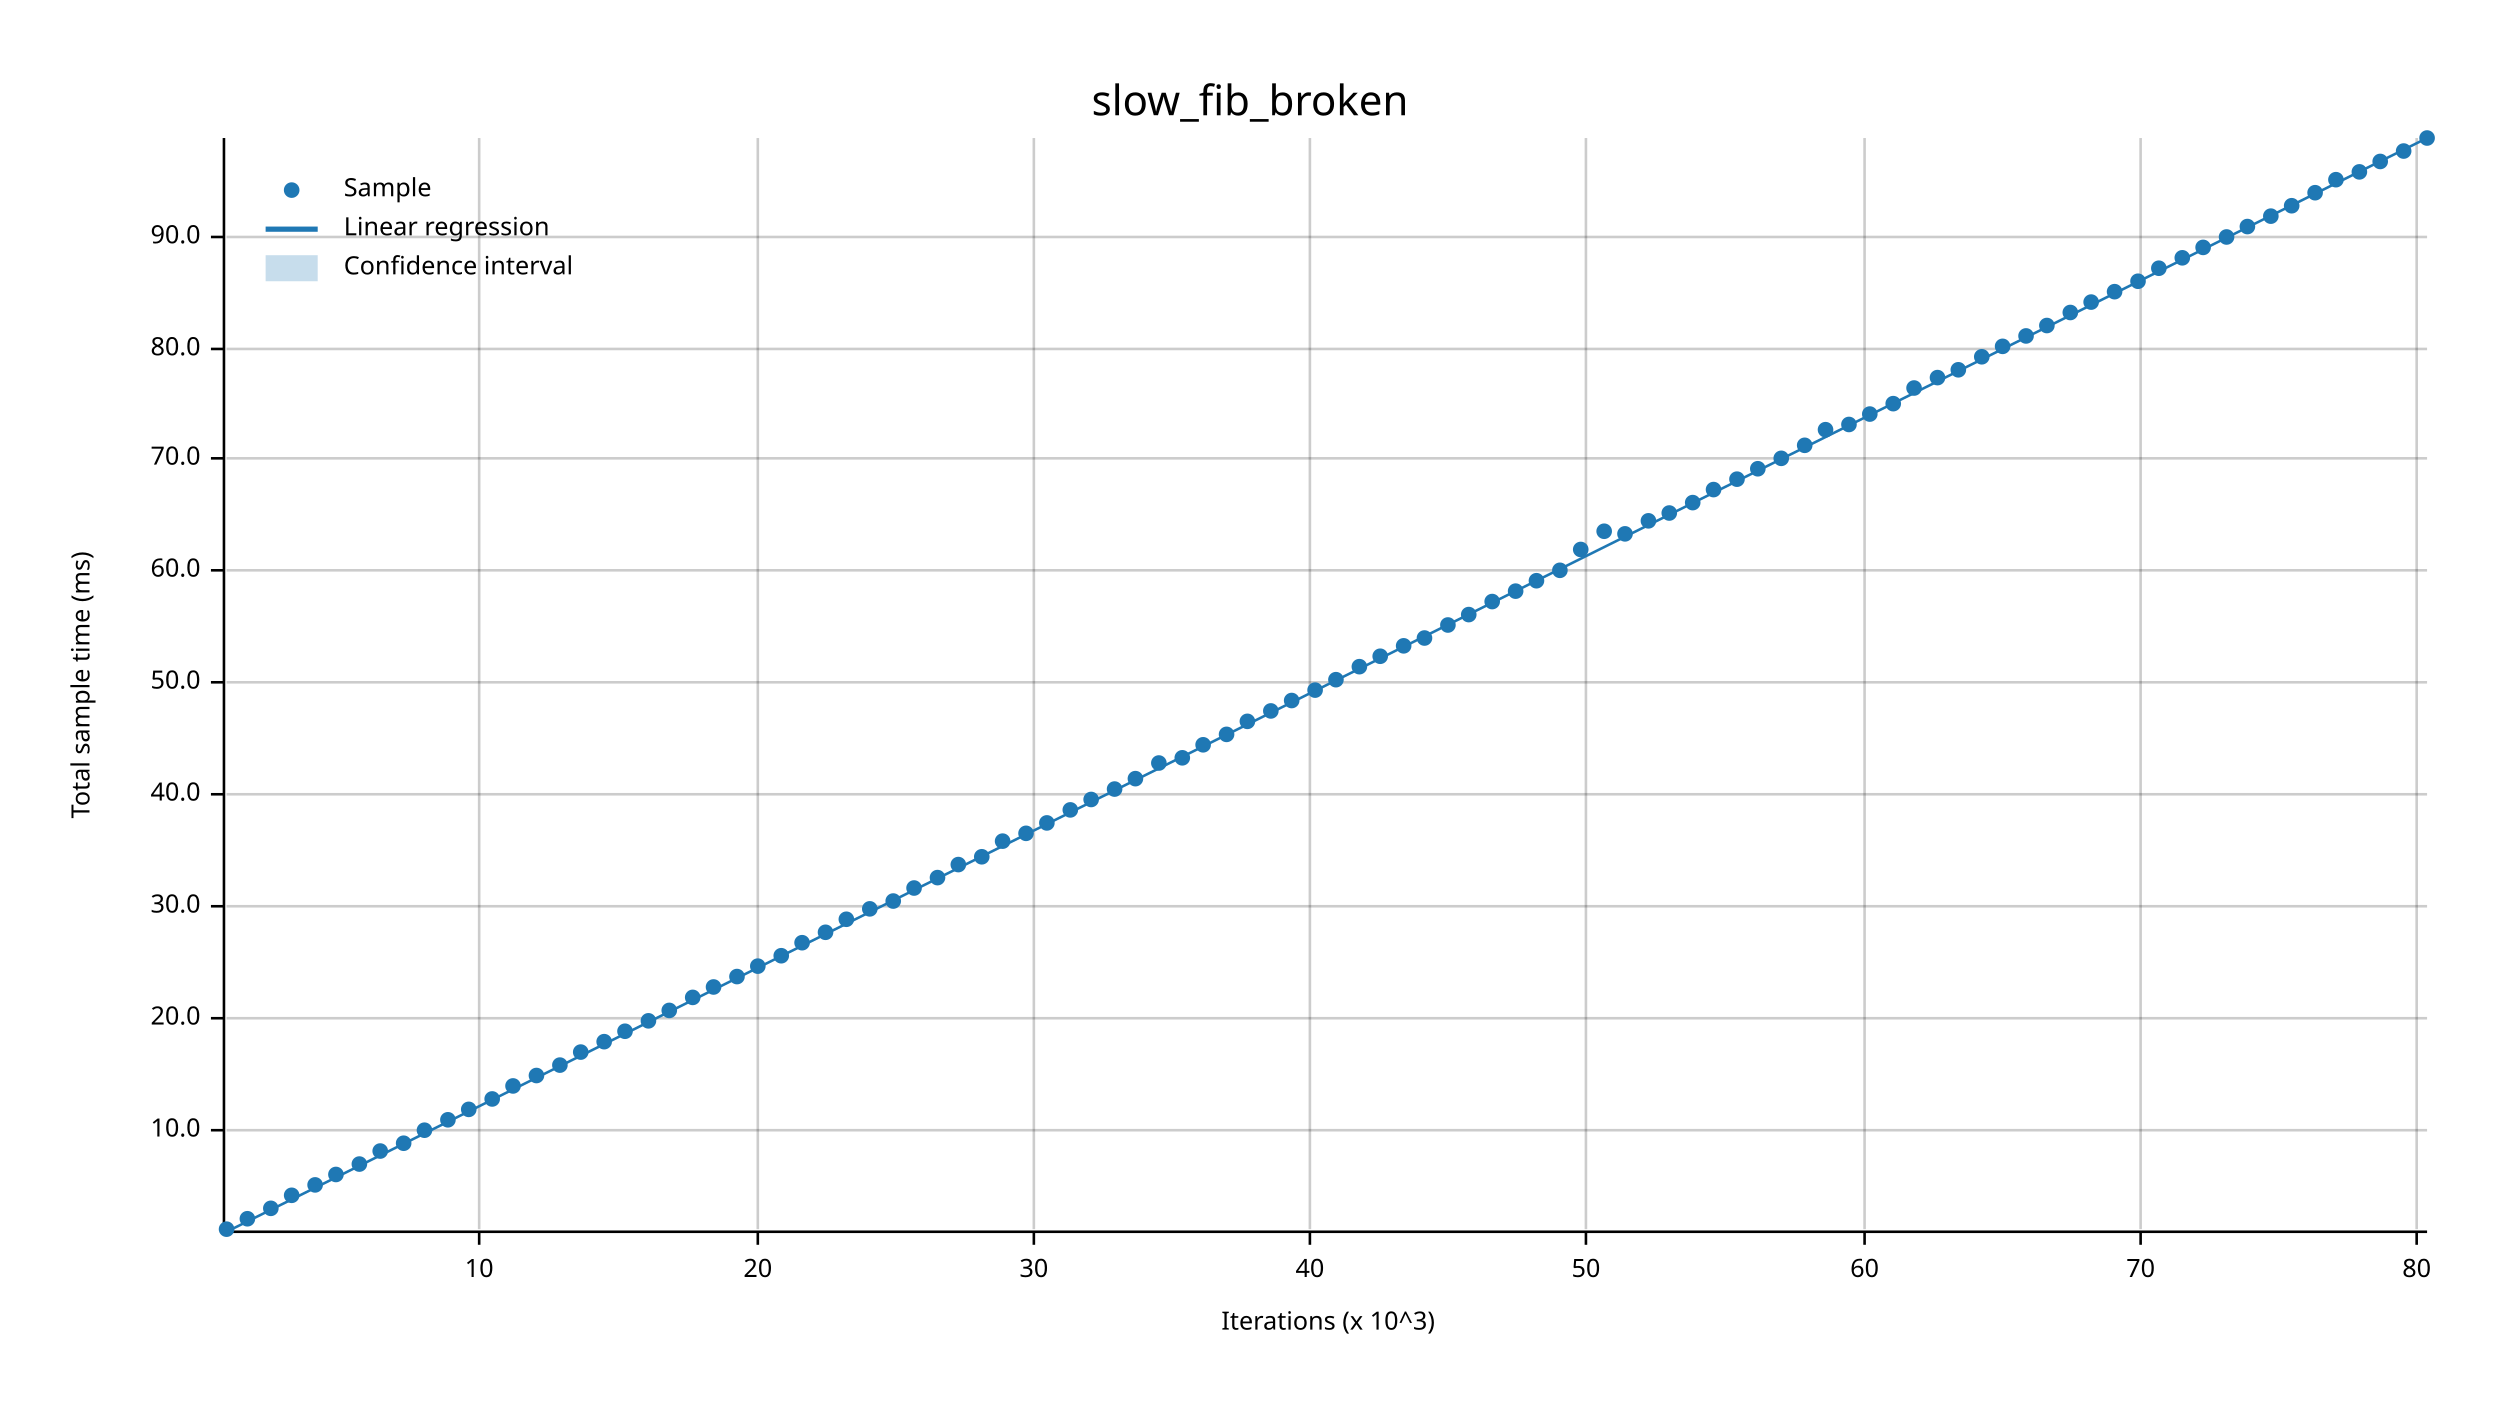
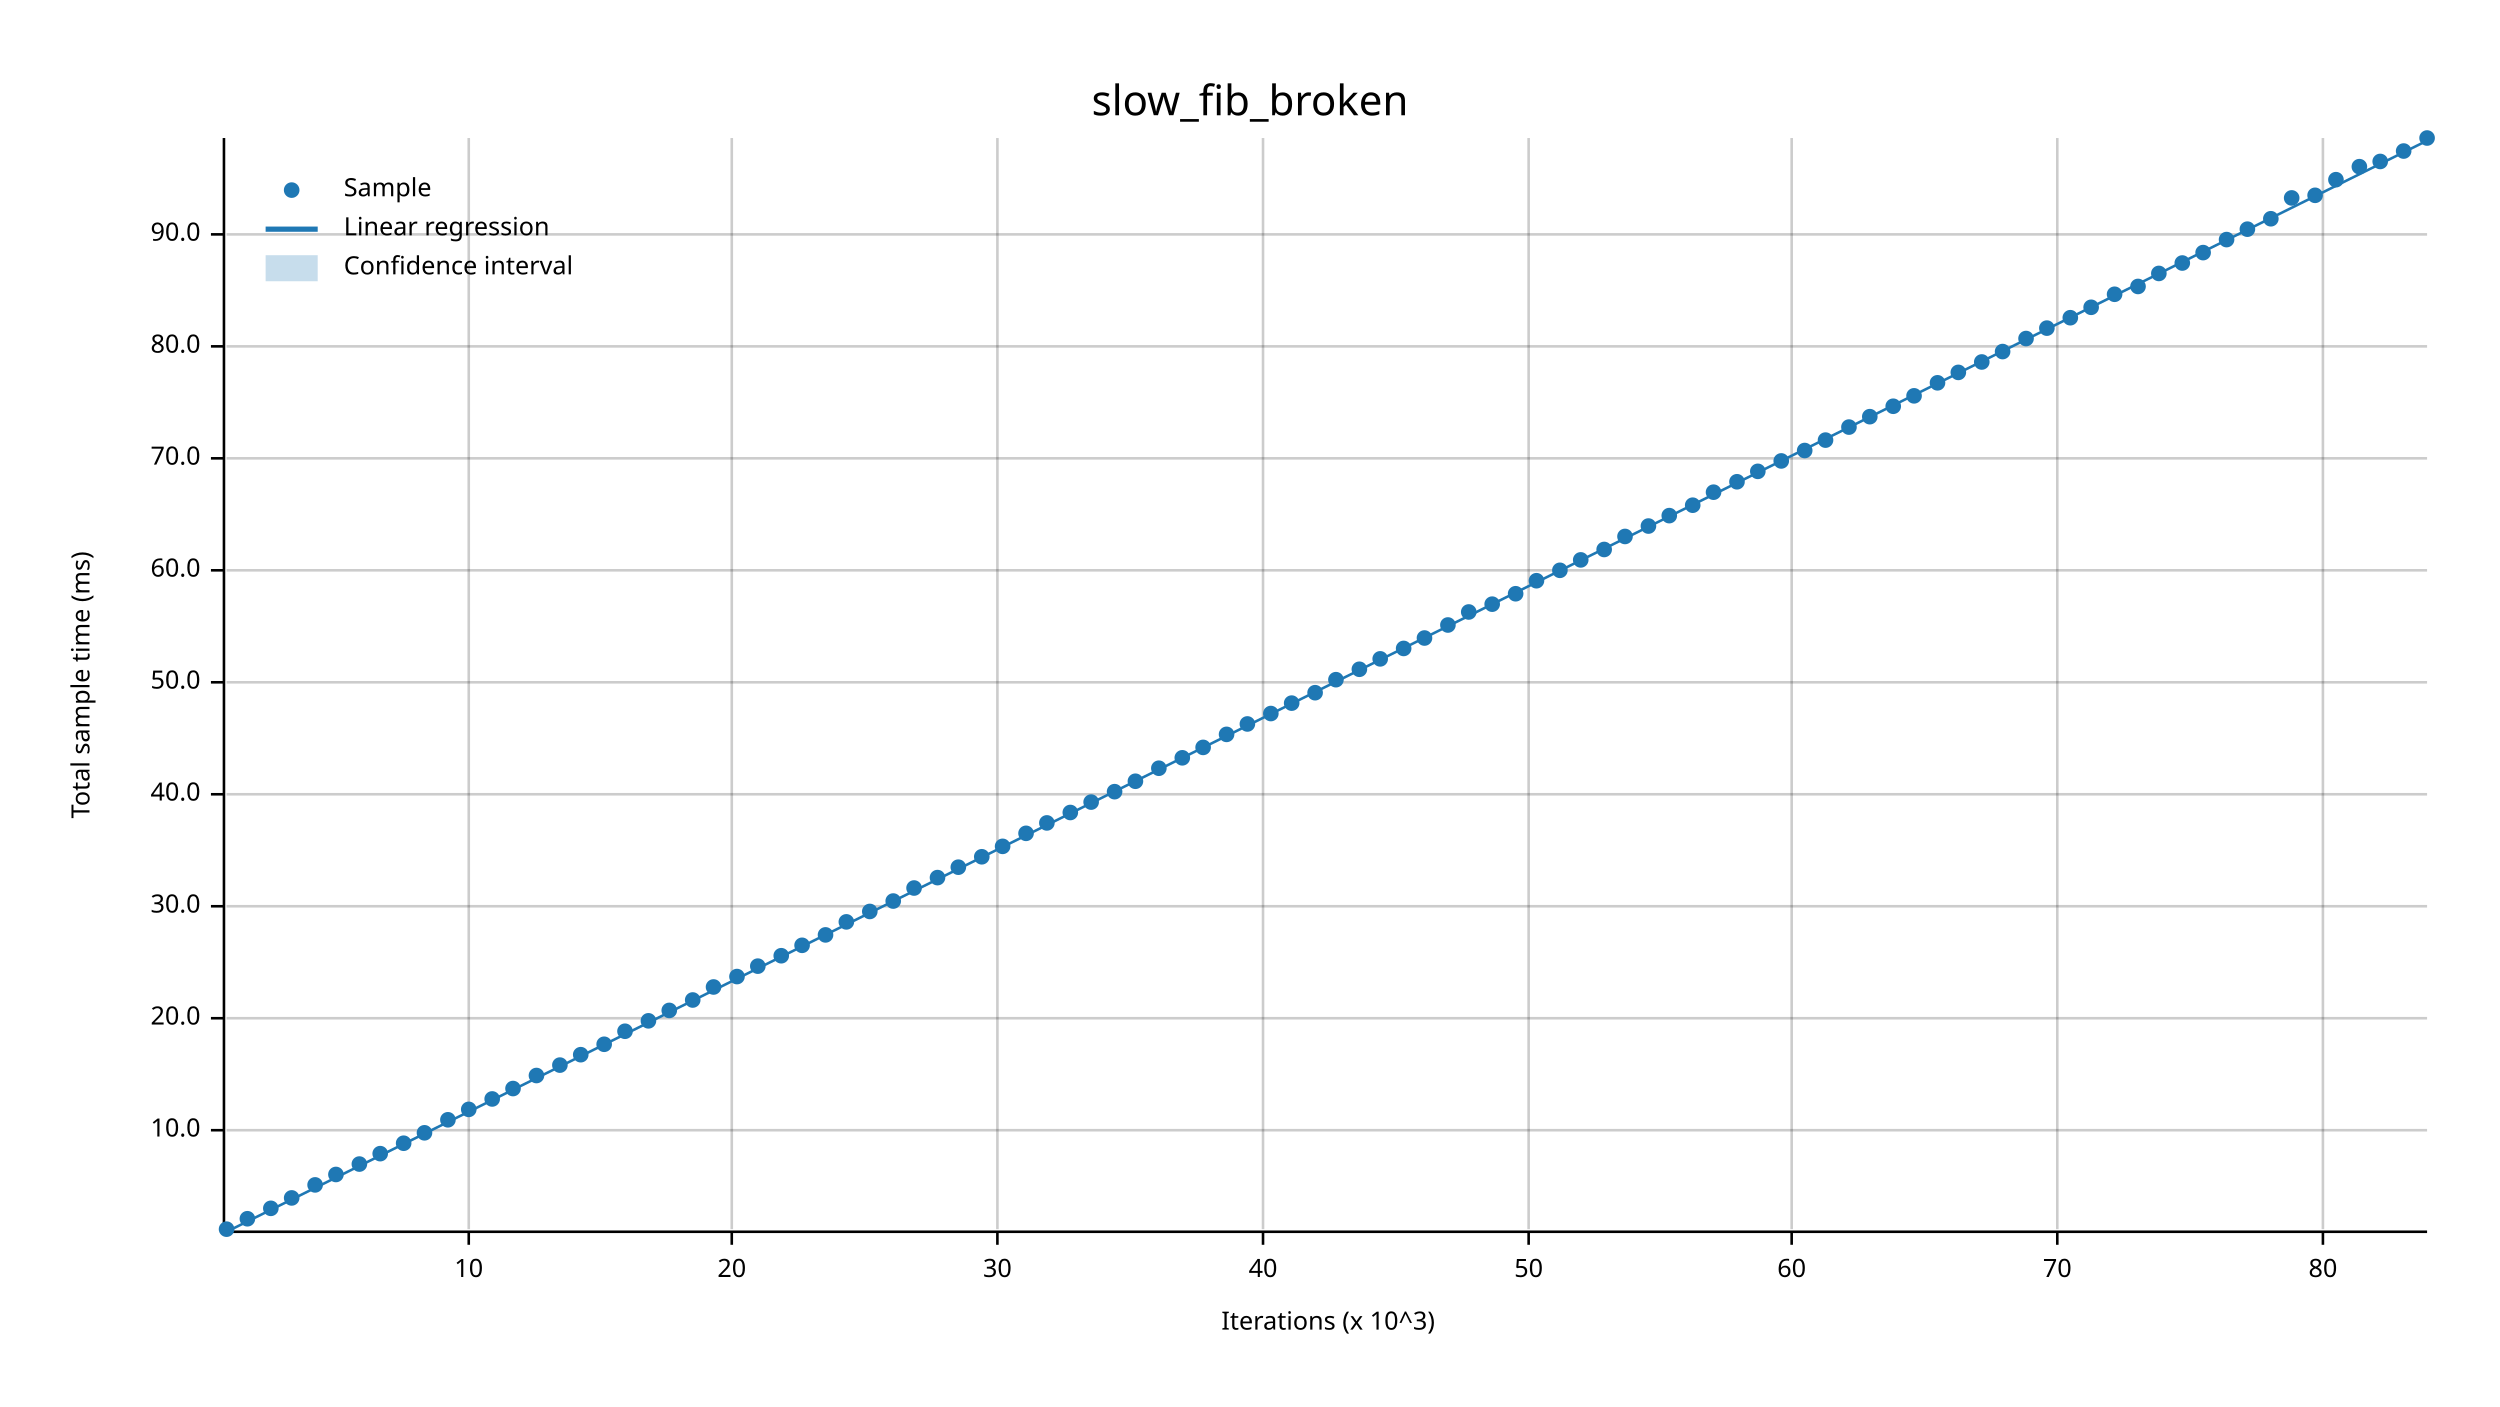
<svg xmlns="http://www.w3.org/2000/svg" width="960" height="540" viewBox="0 0 960 540">
  <text x="480" y="32" dy="0.76em" text-anchor="middle" font-family="sans-serif" font-size="16.129" opacity="1" fill="#000000">
slow_fib_broken
</text>
  <text x="27" y="263" dy="0.76em" text-anchor="middle" font-family="sans-serif" font-size="9.677" opacity="1" fill="#000000" transform="rotate(270, 27, 263)">
Total sample time (ms)
</text>
  <text x="510" y="513" dy="-0.5ex" text-anchor="middle" font-family="sans-serif" font-size="9.677" opacity="1" fill="#000000">
Iterations (x 10^3)
</text>
-   <line opacity="0.2" stroke="#000000" stroke-width="1" x1="184" y1="472" x2="184" y2="53" />
-   <line opacity="0.2" stroke="#000000" stroke-width="1" x1="291" y1="472" x2="291" y2="53" />
-   <line opacity="0.2" stroke="#000000" stroke-width="1" x1="397" y1="472" x2="397" y2="53" />
-   <line opacity="0.2" stroke="#000000" stroke-width="1" x1="503" y1="472" x2="503" y2="53" />
-   <line opacity="0.2" stroke="#000000" stroke-width="1" x1="609" y1="472" x2="609" y2="53" />
-   <line opacity="0.2" stroke="#000000" stroke-width="1" x1="716" y1="472" x2="716" y2="53" />
-   <line opacity="0.2" stroke="#000000" stroke-width="1" x1="822" y1="472" x2="822" y2="53" />
-   <line opacity="0.2" stroke="#000000" stroke-width="1" x1="928" y1="472" x2="928" y2="53" />
+   <line opacity="0.2" stroke="#000000" stroke-width="1" x1="180" y1="472" x2="180" y2="53" />
+   <line opacity="0.2" stroke="#000000" stroke-width="1" x1="281" y1="472" x2="281" y2="53" />
+   <line opacity="0.2" stroke="#000000" stroke-width="1" x1="383" y1="472" x2="383" y2="53" />
+   <line opacity="0.2" stroke="#000000" stroke-width="1" x1="485" y1="472" x2="485" y2="53" />
+   <line opacity="0.2" stroke="#000000" stroke-width="1" x1="587" y1="472" x2="587" y2="53" />
+   <line opacity="0.2" stroke="#000000" stroke-width="1" x1="688" y1="472" x2="688" y2="53" />
+   <line opacity="0.2" stroke="#000000" stroke-width="1" x1="790" y1="472" x2="790" y2="53" />
+   <line opacity="0.2" stroke="#000000" stroke-width="1" x1="892" y1="472" x2="892" y2="53" />
  <line opacity="0.2" stroke="#000000" stroke-width="1" x1="87" y1="434" x2="932" y2="434" />
  <line opacity="0.2" stroke="#000000" stroke-width="1" x1="87" y1="391" x2="932" y2="391" />
  <line opacity="0.2" stroke="#000000" stroke-width="1" x1="87" y1="348" x2="932" y2="348" />
  <line opacity="0.2" stroke="#000000" stroke-width="1" x1="87" y1="305" x2="932" y2="305" />
  <line opacity="0.2" stroke="#000000" stroke-width="1" x1="87" y1="262" x2="932" y2="262" />
  <line opacity="0.2" stroke="#000000" stroke-width="1" x1="87" y1="219" x2="932" y2="219" />
  <line opacity="0.2" stroke="#000000" stroke-width="1" x1="87" y1="176" x2="932" y2="176" />
-   <line opacity="0.2" stroke="#000000" stroke-width="1" x1="87" y1="134" x2="932" y2="134" />
-   <line opacity="0.2" stroke="#000000" stroke-width="1" x1="87" y1="91" x2="932" y2="91" />
+   <line opacity="0.2" stroke="#000000" stroke-width="1" x1="87" y1="133" x2="932" y2="133" />
+   <line opacity="0.2" stroke="#000000" stroke-width="1" x1="87" y1="90" x2="932" y2="90" />
  <polyline fill="none" opacity="1" stroke="#000000" stroke-width="1" points="86,53 86,472 " />
  <text x="77" y="434" dy="0.5ex" text-anchor="end" font-family="sans-serif" font-size="9.677" opacity="1" fill="#000000">
10.0
</text>
  <polyline fill="none" opacity="1" stroke="#000000" stroke-width="1" points="81,434 86,434 " />
  <text x="77" y="391" dy="0.5ex" text-anchor="end" font-family="sans-serif" font-size="9.677" opacity="1" fill="#000000">
20.0
</text>
  <polyline fill="none" opacity="1" stroke="#000000" stroke-width="1" points="81,391 86,391 " />
  <text x="77" y="348" dy="0.5ex" text-anchor="end" font-family="sans-serif" font-size="9.677" opacity="1" fill="#000000">
30.0
</text>
  <polyline fill="none" opacity="1" stroke="#000000" stroke-width="1" points="81,348 86,348 " />
  <text x="77" y="305" dy="0.5ex" text-anchor="end" font-family="sans-serif" font-size="9.677" opacity="1" fill="#000000">
40.0
</text>
  <polyline fill="none" opacity="1" stroke="#000000" stroke-width="1" points="81,305 86,305 " />
  <text x="77" y="262" dy="0.5ex" text-anchor="end" font-family="sans-serif" font-size="9.677" opacity="1" fill="#000000">
50.0
</text>
  <polyline fill="none" opacity="1" stroke="#000000" stroke-width="1" points="81,262 86,262 " />
  <text x="77" y="219" dy="0.5ex" text-anchor="end" font-family="sans-serif" font-size="9.677" opacity="1" fill="#000000">
60.0
</text>
  <polyline fill="none" opacity="1" stroke="#000000" stroke-width="1" points="81,219 86,219 " />
  <text x="77" y="176" dy="0.5ex" text-anchor="end" font-family="sans-serif" font-size="9.677" opacity="1" fill="#000000">
70.0
</text>
  <polyline fill="none" opacity="1" stroke="#000000" stroke-width="1" points="81,176 86,176 " />
-   <text x="77" y="134" dy="0.5ex" text-anchor="end" font-family="sans-serif" font-size="9.677" opacity="1" fill="#000000">
+   <text x="77" y="133" dy="0.5ex" text-anchor="end" font-family="sans-serif" font-size="9.677" opacity="1" fill="#000000">
80.0
</text>
-   <polyline fill="none" opacity="1" stroke="#000000" stroke-width="1" points="81,134 86,134 " />
-   <text x="77" y="91" dy="0.5ex" text-anchor="end" font-family="sans-serif" font-size="9.677" opacity="1" fill="#000000">
+   <polyline fill="none" opacity="1" stroke="#000000" stroke-width="1" points="81,133 86,133 " />
+   <text x="77" y="90" dy="0.5ex" text-anchor="end" font-family="sans-serif" font-size="9.677" opacity="1" fill="#000000">
90.0
</text>
-   <polyline fill="none" opacity="1" stroke="#000000" stroke-width="1" points="81,91 86,91 " />
+   <polyline fill="none" opacity="1" stroke="#000000" stroke-width="1" points="81,90 86,90 " />
  <polyline fill="none" opacity="1" stroke="#000000" stroke-width="1" points="87,473 932,473 " />
-   <text x="184" y="483" dy="0.76em" text-anchor="middle" font-family="sans-serif" font-size="9.677" opacity="1" fill="#000000">
+   <text x="180" y="483" dy="0.76em" text-anchor="middle" font-family="sans-serif" font-size="9.677" opacity="1" fill="#000000">
10
</text>
-   <polyline fill="none" opacity="1" stroke="#000000" stroke-width="1" points="184,473 184,478 " />
-   <text x="291" y="483" dy="0.76em" text-anchor="middle" font-family="sans-serif" font-size="9.677" opacity="1" fill="#000000">
+   <polyline fill="none" opacity="1" stroke="#000000" stroke-width="1" points="180,473 180,478 " />
+   <text x="281" y="483" dy="0.76em" text-anchor="middle" font-family="sans-serif" font-size="9.677" opacity="1" fill="#000000">
20
</text>
-   <polyline fill="none" opacity="1" stroke="#000000" stroke-width="1" points="291,473 291,478 " />
-   <text x="397" y="483" dy="0.76em" text-anchor="middle" font-family="sans-serif" font-size="9.677" opacity="1" fill="#000000">
+   <polyline fill="none" opacity="1" stroke="#000000" stroke-width="1" points="281,473 281,478 " />
+   <text x="383" y="483" dy="0.76em" text-anchor="middle" font-family="sans-serif" font-size="9.677" opacity="1" fill="#000000">
30
</text>
-   <polyline fill="none" opacity="1" stroke="#000000" stroke-width="1" points="397,473 397,478 " />
-   <text x="503" y="483" dy="0.76em" text-anchor="middle" font-family="sans-serif" font-size="9.677" opacity="1" fill="#000000">
+   <polyline fill="none" opacity="1" stroke="#000000" stroke-width="1" points="383,473 383,478 " />
+   <text x="485" y="483" dy="0.76em" text-anchor="middle" font-family="sans-serif" font-size="9.677" opacity="1" fill="#000000">
40
</text>
-   <polyline fill="none" opacity="1" stroke="#000000" stroke-width="1" points="503,473 503,478 " />
-   <text x="609" y="483" dy="0.76em" text-anchor="middle" font-family="sans-serif" font-size="9.677" opacity="1" fill="#000000">
+   <polyline fill="none" opacity="1" stroke="#000000" stroke-width="1" points="485,473 485,478 " />
+   <text x="587" y="483" dy="0.76em" text-anchor="middle" font-family="sans-serif" font-size="9.677" opacity="1" fill="#000000">
50
</text>
-   <polyline fill="none" opacity="1" stroke="#000000" stroke-width="1" points="609,473 609,478 " />
-   <text x="716" y="483" dy="0.76em" text-anchor="middle" font-family="sans-serif" font-size="9.677" opacity="1" fill="#000000">
+   <polyline fill="none" opacity="1" stroke="#000000" stroke-width="1" points="587,473 587,478 " />
+   <text x="688" y="483" dy="0.76em" text-anchor="middle" font-family="sans-serif" font-size="9.677" opacity="1" fill="#000000">
60
</text>
-   <polyline fill="none" opacity="1" stroke="#000000" stroke-width="1" points="716,473 716,478 " />
-   <text x="822" y="483" dy="0.76em" text-anchor="middle" font-family="sans-serif" font-size="9.677" opacity="1" fill="#000000">
+   <polyline fill="none" opacity="1" stroke="#000000" stroke-width="1" points="688,473 688,478 " />
+   <text x="790" y="483" dy="0.76em" text-anchor="middle" font-family="sans-serif" font-size="9.677" opacity="1" fill="#000000">
70
</text>
-   <polyline fill="none" opacity="1" stroke="#000000" stroke-width="1" points="822,473 822,478 " />
-   <text x="928" y="483" dy="0.76em" text-anchor="middle" font-family="sans-serif" font-size="9.677" opacity="1" fill="#000000">
+   <polyline fill="none" opacity="1" stroke="#000000" stroke-width="1" points="790,473 790,478 " />
+   <text x="892" y="483" dy="0.76em" text-anchor="middle" font-family="sans-serif" font-size="9.677" opacity="1" fill="#000000">
80
</text>
-   <polyline fill="none" opacity="1" stroke="#000000" stroke-width="1" points="928,473 928,478 " />
+   <polyline fill="none" opacity="1" stroke="#000000" stroke-width="1" points="892,473 892,478 " />
  <circle cx="87" cy="472" r="3" opacity="1" fill="#1F78B4" stroke="none" stroke-width="1" />
  <circle cx="95" cy="468" r="3" opacity="1" fill="#1F78B4" stroke="none" stroke-width="1" />
  <circle cx="104" cy="464" r="3" opacity="1" fill="#1F78B4" stroke="none" stroke-width="1" />
-   <circle cx="112" cy="459" r="3" opacity="1" fill="#1F78B4" stroke="none" stroke-width="1" />
+   <circle cx="112" cy="460" r="3" opacity="1" fill="#1F78B4" stroke="none" stroke-width="1" />
  <circle cx="121" cy="455" r="3" opacity="1" fill="#1F78B4" stroke="none" stroke-width="1" />
  <circle cx="129" cy="451" r="3" opacity="1" fill="#1F78B4" stroke="none" stroke-width="1" />
  <circle cx="138" cy="447" r="3" opacity="1" fill="#1F78B4" stroke="none" stroke-width="1" />
-   <circle cx="146" cy="442" r="3" opacity="1" fill="#1F78B4" stroke="none" stroke-width="1" />
+   <circle cx="146" cy="443" r="3" opacity="1" fill="#1F78B4" stroke="none" stroke-width="1" />
  <circle cx="155" cy="439" r="3" opacity="1" fill="#1F78B4" stroke="none" stroke-width="1" />
-   <circle cx="163" cy="434" r="3" opacity="1" fill="#1F78B4" stroke="none" stroke-width="1" />
+   <circle cx="163" cy="435" r="3" opacity="1" fill="#1F78B4" stroke="none" stroke-width="1" />
  <circle cx="172" cy="430" r="3" opacity="1" fill="#1F78B4" stroke="none" stroke-width="1" />
  <circle cx="180" cy="426" r="3" opacity="1" fill="#1F78B4" stroke="none" stroke-width="1" />
  <circle cx="189" cy="422" r="3" opacity="1" fill="#1F78B4" stroke="none" stroke-width="1" />
-   <circle cx="197" cy="417" r="3" opacity="1" fill="#1F78B4" stroke="none" stroke-width="1" />
+   <circle cx="197" cy="418" r="3" opacity="1" fill="#1F78B4" stroke="none" stroke-width="1" />
  <circle cx="206" cy="413" r="3" opacity="1" fill="#1F78B4" stroke="none" stroke-width="1" />
  <circle cx="215" cy="409" r="3" opacity="1" fill="#1F78B4" stroke="none" stroke-width="1" />
-   <circle cx="223" cy="404" r="3" opacity="1" fill="#1F78B4" stroke="none" stroke-width="1" />
-   <circle cx="232" cy="400" r="3" opacity="1" fill="#1F78B4" stroke="none" stroke-width="1" />
+   <circle cx="223" cy="405" r="3" opacity="1" fill="#1F78B4" stroke="none" stroke-width="1" />
+   <circle cx="232" cy="401" r="3" opacity="1" fill="#1F78B4" stroke="none" stroke-width="1" />
  <circle cx="240" cy="396" r="3" opacity="1" fill="#1F78B4" stroke="none" stroke-width="1" />
  <circle cx="249" cy="392" r="3" opacity="1" fill="#1F78B4" stroke="none" stroke-width="1" />
  <circle cx="257" cy="388" r="3" opacity="1" fill="#1F78B4" stroke="none" stroke-width="1" />
-   <circle cx="266" cy="383" r="3" opacity="1" fill="#1F78B4" stroke="none" stroke-width="1" />
+   <circle cx="266" cy="384" r="3" opacity="1" fill="#1F78B4" stroke="none" stroke-width="1" />
  <circle cx="274" cy="379" r="3" opacity="1" fill="#1F78B4" stroke="none" stroke-width="1" />
  <circle cx="283" cy="375" r="3" opacity="1" fill="#1F78B4" stroke="none" stroke-width="1" />
  <circle cx="291" cy="371" r="3" opacity="1" fill="#1F78B4" stroke="none" stroke-width="1" />
  <circle cx="300" cy="367" r="3" opacity="1" fill="#1F78B4" stroke="none" stroke-width="1" />
-   <circle cx="308" cy="362" r="3" opacity="1" fill="#1F78B4" stroke="none" stroke-width="1" />
-   <circle cx="317" cy="358" r="3" opacity="1" fill="#1F78B4" stroke="none" stroke-width="1" />
-   <circle cx="325" cy="353" r="3" opacity="1" fill="#1F78B4" stroke="none" stroke-width="1" />
-   <circle cx="334" cy="349" r="3" opacity="1" fill="#1F78B4" stroke="none" stroke-width="1" />
+   <circle cx="308" cy="363" r="3" opacity="1" fill="#1F78B4" stroke="none" stroke-width="1" />
+   <circle cx="317" cy="359" r="3" opacity="1" fill="#1F78B4" stroke="none" stroke-width="1" />
+   <circle cx="325" cy="354" r="3" opacity="1" fill="#1F78B4" stroke="none" stroke-width="1" />
+   <circle cx="334" cy="350" r="3" opacity="1" fill="#1F78B4" stroke="none" stroke-width="1" />
  <circle cx="343" cy="346" r="3" opacity="1" fill="#1F78B4" stroke="none" stroke-width="1" />
  <circle cx="351" cy="341" r="3" opacity="1" fill="#1F78B4" stroke="none" stroke-width="1" />
  <circle cx="360" cy="337" r="3" opacity="1" fill="#1F78B4" stroke="none" stroke-width="1" />
-   <circle cx="368" cy="332" r="3" opacity="1" fill="#1F78B4" stroke="none" stroke-width="1" />
+   <circle cx="368" cy="333" r="3" opacity="1" fill="#1F78B4" stroke="none" stroke-width="1" />
  <circle cx="377" cy="329" r="3" opacity="1" fill="#1F78B4" stroke="none" stroke-width="1" />
-   <circle cx="385" cy="323" r="3" opacity="1" fill="#1F78B4" stroke="none" stroke-width="1" />
+   <circle cx="385" cy="325" r="3" opacity="1" fill="#1F78B4" stroke="none" stroke-width="1" />
  <circle cx="394" cy="320" r="3" opacity="1" fill="#1F78B4" stroke="none" stroke-width="1" />
  <circle cx="402" cy="316" r="3" opacity="1" fill="#1F78B4" stroke="none" stroke-width="1" />
-   <circle cx="411" cy="311" r="3" opacity="1" fill="#1F78B4" stroke="none" stroke-width="1" />
-   <circle cx="419" cy="307" r="3" opacity="1" fill="#1F78B4" stroke="none" stroke-width="1" />
-   <circle cx="428" cy="303" r="3" opacity="1" fill="#1F78B4" stroke="none" stroke-width="1" />
-   <circle cx="436" cy="299" r="3" opacity="1" fill="#1F78B4" stroke="none" stroke-width="1" />
-   <circle cx="445" cy="293" r="3" opacity="1" fill="#1F78B4" stroke="none" stroke-width="1" />
+   <circle cx="411" cy="312" r="3" opacity="1" fill="#1F78B4" stroke="none" stroke-width="1" />
+   <circle cx="419" cy="308" r="3" opacity="1" fill="#1F78B4" stroke="none" stroke-width="1" />
+   <circle cx="428" cy="304" r="3" opacity="1" fill="#1F78B4" stroke="none" stroke-width="1" />
+   <circle cx="436" cy="300" r="3" opacity="1" fill="#1F78B4" stroke="none" stroke-width="1" />
+   <circle cx="445" cy="295" r="3" opacity="1" fill="#1F78B4" stroke="none" stroke-width="1" />
  <circle cx="454" cy="291" r="3" opacity="1" fill="#1F78B4" stroke="none" stroke-width="1" />
-   <circle cx="462" cy="286" r="3" opacity="1" fill="#1F78B4" stroke="none" stroke-width="1" />
+   <circle cx="462" cy="287" r="3" opacity="1" fill="#1F78B4" stroke="none" stroke-width="1" />
  <circle cx="471" cy="282" r="3" opacity="1" fill="#1F78B4" stroke="none" stroke-width="1" />
-   <circle cx="479" cy="277" r="3" opacity="1" fill="#1F78B4" stroke="none" stroke-width="1" />
-   <circle cx="488" cy="273" r="3" opacity="1" fill="#1F78B4" stroke="none" stroke-width="1" />
-   <circle cx="496" cy="269" r="3" opacity="1" fill="#1F78B4" stroke="none" stroke-width="1" />
-   <circle cx="505" cy="265" r="3" opacity="1" fill="#1F78B4" stroke="none" stroke-width="1" />
+   <circle cx="479" cy="278" r="3" opacity="1" fill="#1F78B4" stroke="none" stroke-width="1" />
+   <circle cx="488" cy="274" r="3" opacity="1" fill="#1F78B4" stroke="none" stroke-width="1" />
+   <circle cx="496" cy="270" r="3" opacity="1" fill="#1F78B4" stroke="none" stroke-width="1" />
+   <circle cx="505" cy="266" r="3" opacity="1" fill="#1F78B4" stroke="none" stroke-width="1" />
  <circle cx="513" cy="261" r="3" opacity="1" fill="#1F78B4" stroke="none" stroke-width="1" />
-   <circle cx="522" cy="256" r="3" opacity="1" fill="#1F78B4" stroke="none" stroke-width="1" />
-   <circle cx="530" cy="252" r="3" opacity="1" fill="#1F78B4" stroke="none" stroke-width="1" />
-   <circle cx="539" cy="248" r="3" opacity="1" fill="#1F78B4" stroke="none" stroke-width="1" />
+   <circle cx="522" cy="257" r="3" opacity="1" fill="#1F78B4" stroke="none" stroke-width="1" />
+   <circle cx="530" cy="253" r="3" opacity="1" fill="#1F78B4" stroke="none" stroke-width="1" />
+   <circle cx="539" cy="249" r="3" opacity="1" fill="#1F78B4" stroke="none" stroke-width="1" />
  <circle cx="547" cy="245" r="3" opacity="1" fill="#1F78B4" stroke="none" stroke-width="1" />
  <circle cx="556" cy="240" r="3" opacity="1" fill="#1F78B4" stroke="none" stroke-width="1" />
-   <circle cx="564" cy="236" r="3" opacity="1" fill="#1F78B4" stroke="none" stroke-width="1" />
-   <circle cx="573" cy="231" r="3" opacity="1" fill="#1F78B4" stroke="none" stroke-width="1" />
-   <circle cx="582" cy="227" r="3" opacity="1" fill="#1F78B4" stroke="none" stroke-width="1" />
+   <circle cx="564" cy="235" r="3" opacity="1" fill="#1F78B4" stroke="none" stroke-width="1" />
+   <circle cx="573" cy="232" r="3" opacity="1" fill="#1F78B4" stroke="none" stroke-width="1" />
+   <circle cx="582" cy="228" r="3" opacity="1" fill="#1F78B4" stroke="none" stroke-width="1" />
  <circle cx="590" cy="223" r="3" opacity="1" fill="#1F78B4" stroke="none" stroke-width="1" />
  <circle cx="599" cy="219" r="3" opacity="1" fill="#1F78B4" stroke="none" stroke-width="1" />
-   <circle cx="607" cy="211" r="3" opacity="1" fill="#1F78B4" stroke="none" stroke-width="1" />
-   <circle cx="616" cy="204" r="3" opacity="1" fill="#1F78B4" stroke="none" stroke-width="1" />
-   <circle cx="624" cy="205" r="3" opacity="1" fill="#1F78B4" stroke="none" stroke-width="1" />
-   <circle cx="633" cy="200" r="3" opacity="1" fill="#1F78B4" stroke="none" stroke-width="1" />
-   <circle cx="641" cy="197" r="3" opacity="1" fill="#1F78B4" stroke="none" stroke-width="1" />
-   <circle cx="650" cy="193" r="3" opacity="1" fill="#1F78B4" stroke="none" stroke-width="1" />
-   <circle cx="658" cy="188" r="3" opacity="1" fill="#1F78B4" stroke="none" stroke-width="1" />
-   <circle cx="667" cy="184" r="3" opacity="1" fill="#1F78B4" stroke="none" stroke-width="1" />
-   <circle cx="675" cy="180" r="3" opacity="1" fill="#1F78B4" stroke="none" stroke-width="1" />
-   <circle cx="684" cy="176" r="3" opacity="1" fill="#1F78B4" stroke="none" stroke-width="1" />
-   <circle cx="693" cy="171" r="3" opacity="1" fill="#1F78B4" stroke="none" stroke-width="1" />
-   <circle cx="701" cy="165" r="3" opacity="1" fill="#1F78B4" stroke="none" stroke-width="1" />
-   <circle cx="710" cy="163" r="3" opacity="1" fill="#1F78B4" stroke="none" stroke-width="1" />
-   <circle cx="718" cy="159" r="3" opacity="1" fill="#1F78B4" stroke="none" stroke-width="1" />
-   <circle cx="727" cy="155" r="3" opacity="1" fill="#1F78B4" stroke="none" stroke-width="1" />
-   <circle cx="735" cy="149" r="3" opacity="1" fill="#1F78B4" stroke="none" stroke-width="1" />
-   <circle cx="744" cy="145" r="3" opacity="1" fill="#1F78B4" stroke="none" stroke-width="1" />
-   <circle cx="752" cy="142" r="3" opacity="1" fill="#1F78B4" stroke="none" stroke-width="1" />
-   <circle cx="761" cy="137" r="3" opacity="1" fill="#1F78B4" stroke="none" stroke-width="1" />
-   <circle cx="769" cy="133" r="3" opacity="1" fill="#1F78B4" stroke="none" stroke-width="1" />
-   <circle cx="778" cy="129" r="3" opacity="1" fill="#1F78B4" stroke="none" stroke-width="1" />
-   <circle cx="786" cy="125" r="3" opacity="1" fill="#1F78B4" stroke="none" stroke-width="1" />
-   <circle cx="795" cy="120" r="3" opacity="1" fill="#1F78B4" stroke="none" stroke-width="1" />
-   <circle cx="803" cy="116" r="3" opacity="1" fill="#1F78B4" stroke="none" stroke-width="1" />
-   <circle cx="812" cy="112" r="3" opacity="1" fill="#1F78B4" stroke="none" stroke-width="1" />
-   <circle cx="821" cy="108" r="3" opacity="1" fill="#1F78B4" stroke="none" stroke-width="1" />
-   <circle cx="829" cy="103" r="3" opacity="1" fill="#1F78B4" stroke="none" stroke-width="1" />
-   <circle cx="838" cy="99" r="3" opacity="1" fill="#1F78B4" stroke="none" stroke-width="1" />
-   <circle cx="846" cy="95" r="3" opacity="1" fill="#1F78B4" stroke="none" stroke-width="1" />
-   <circle cx="855" cy="91" r="3" opacity="1" fill="#1F78B4" stroke="none" stroke-width="1" />
-   <circle cx="863" cy="87" r="3" opacity="1" fill="#1F78B4" stroke="none" stroke-width="1" />
-   <circle cx="872" cy="83" r="3" opacity="1" fill="#1F78B4" stroke="none" stroke-width="1" />
-   <circle cx="880" cy="79" r="3" opacity="1" fill="#1F78B4" stroke="none" stroke-width="1" />
-   <circle cx="889" cy="74" r="3" opacity="1" fill="#1F78B4" stroke="none" stroke-width="1" />
+   <circle cx="607" cy="215" r="3" opacity="1" fill="#1F78B4" stroke="none" stroke-width="1" />
+   <circle cx="616" cy="211" r="3" opacity="1" fill="#1F78B4" stroke="none" stroke-width="1" />
+   <circle cx="624" cy="206" r="3" opacity="1" fill="#1F78B4" stroke="none" stroke-width="1" />
+   <circle cx="633" cy="202" r="3" opacity="1" fill="#1F78B4" stroke="none" stroke-width="1" />
+   <circle cx="641" cy="198" r="3" opacity="1" fill="#1F78B4" stroke="none" stroke-width="1" />
+   <circle cx="650" cy="194" r="3" opacity="1" fill="#1F78B4" stroke="none" stroke-width="1" />
+   <circle cx="658" cy="189" r="3" opacity="1" fill="#1F78B4" stroke="none" stroke-width="1" />
+   <circle cx="667" cy="185" r="3" opacity="1" fill="#1F78B4" stroke="none" stroke-width="1" />
+   <circle cx="675" cy="181" r="3" opacity="1" fill="#1F78B4" stroke="none" stroke-width="1" />
+   <circle cx="684" cy="177" r="3" opacity="1" fill="#1F78B4" stroke="none" stroke-width="1" />
+   <circle cx="693" cy="173" r="3" opacity="1" fill="#1F78B4" stroke="none" stroke-width="1" />
+   <circle cx="701" cy="169" r="3" opacity="1" fill="#1F78B4" stroke="none" stroke-width="1" />
+   <circle cx="710" cy="164" r="3" opacity="1" fill="#1F78B4" stroke="none" stroke-width="1" />
+   <circle cx="718" cy="160" r="3" opacity="1" fill="#1F78B4" stroke="none" stroke-width="1" />
+   <circle cx="727" cy="156" r="3" opacity="1" fill="#1F78B4" stroke="none" stroke-width="1" />
+   <circle cx="735" cy="152" r="3" opacity="1" fill="#1F78B4" stroke="none" stroke-width="1" />
+   <circle cx="744" cy="147" r="3" opacity="1" fill="#1F78B4" stroke="none" stroke-width="1" />
+   <circle cx="752" cy="143" r="3" opacity="1" fill="#1F78B4" stroke="none" stroke-width="1" />
+   <circle cx="761" cy="139" r="3" opacity="1" fill="#1F78B4" stroke="none" stroke-width="1" />
+   <circle cx="769" cy="135" r="3" opacity="1" fill="#1F78B4" stroke="none" stroke-width="1" />
+   <circle cx="778" cy="130" r="3" opacity="1" fill="#1F78B4" stroke="none" stroke-width="1" />
+   <circle cx="786" cy="126" r="3" opacity="1" fill="#1F78B4" stroke="none" stroke-width="1" />
+   <circle cx="795" cy="122" r="3" opacity="1" fill="#1F78B4" stroke="none" stroke-width="1" />
+   <circle cx="803" cy="118" r="3" opacity="1" fill="#1F78B4" stroke="none" stroke-width="1" />
+   <circle cx="812" cy="113" r="3" opacity="1" fill="#1F78B4" stroke="none" stroke-width="1" />
+   <circle cx="821" cy="110" r="3" opacity="1" fill="#1F78B4" stroke="none" stroke-width="1" />
+   <circle cx="829" cy="105" r="3" opacity="1" fill="#1F78B4" stroke="none" stroke-width="1" />
+   <circle cx="838" cy="101" r="3" opacity="1" fill="#1F78B4" stroke="none" stroke-width="1" />
+   <circle cx="846" cy="97" r="3" opacity="1" fill="#1F78B4" stroke="none" stroke-width="1" />
+   <circle cx="855" cy="92" r="3" opacity="1" fill="#1F78B4" stroke="none" stroke-width="1" />
+   <circle cx="863" cy="88" r="3" opacity="1" fill="#1F78B4" stroke="none" stroke-width="1" />
+   <circle cx="872" cy="84" r="3" opacity="1" fill="#1F78B4" stroke="none" stroke-width="1" />
+   <circle cx="880" cy="76" r="3" opacity="1" fill="#1F78B4" stroke="none" stroke-width="1" />
+   <circle cx="889" cy="75" r="3" opacity="1" fill="#1F78B4" stroke="none" stroke-width="1" />
  <circle cx="897" cy="69" r="3" opacity="1" fill="#1F78B4" stroke="none" stroke-width="1" />
-   <circle cx="906" cy="66" r="3" opacity="1" fill="#1F78B4" stroke="none" stroke-width="1" />
+   <circle cx="906" cy="64" r="3" opacity="1" fill="#1F78B4" stroke="none" stroke-width="1" />
  <circle cx="914" cy="62" r="3" opacity="1" fill="#1F78B4" stroke="none" stroke-width="1" />
  <circle cx="923" cy="58" r="3" opacity="1" fill="#1F78B4" stroke="none" stroke-width="1" />
  <circle cx="932" cy="53" r="3" opacity="1" fill="#1F78B4" stroke="none" stroke-width="1" />
-   <polyline fill="none" opacity="1" stroke="#1F78B4" stroke-width="1" points="87,473 932,53 " />
-   <polygon opacity="0.25" fill="#1F78B4" points="87,473 932,53 932,53 " />
+   <polyline fill="none" opacity="1" stroke="#1F78B4" stroke-width="1" points="87,473 932,54 " />
+   <polygon opacity="0.25" fill="#1F78B4" points="87,473 932,54 932,54 " />
  <text x="132" y="68" dy="0.76em" text-anchor="start" font-family="sans-serif" font-size="9.677" opacity="1" fill="#000000">
Sample
</text>
  <text x="132" y="83" dy="0.76em" text-anchor="start" font-family="sans-serif" font-size="9.677" opacity="1" fill="#000000">
Linear regression
</text>
  <text x="132" y="98" dy="0.76em" text-anchor="start" font-family="sans-serif" font-size="9.677" opacity="1" fill="#000000">
Confidence interval
</text>
  <circle cx="112" cy="73" r="3" opacity="1" fill="#1F78B4" stroke="none" stroke-width="1" />
  <polyline fill="none" opacity="1" stroke="#1F78B4" stroke-width="2" points="102,88 122,88 " />
  <rect x="102" y="98" width="20" height="10" opacity="0.25" fill="#1F78B4" stroke="none" />
</svg>
